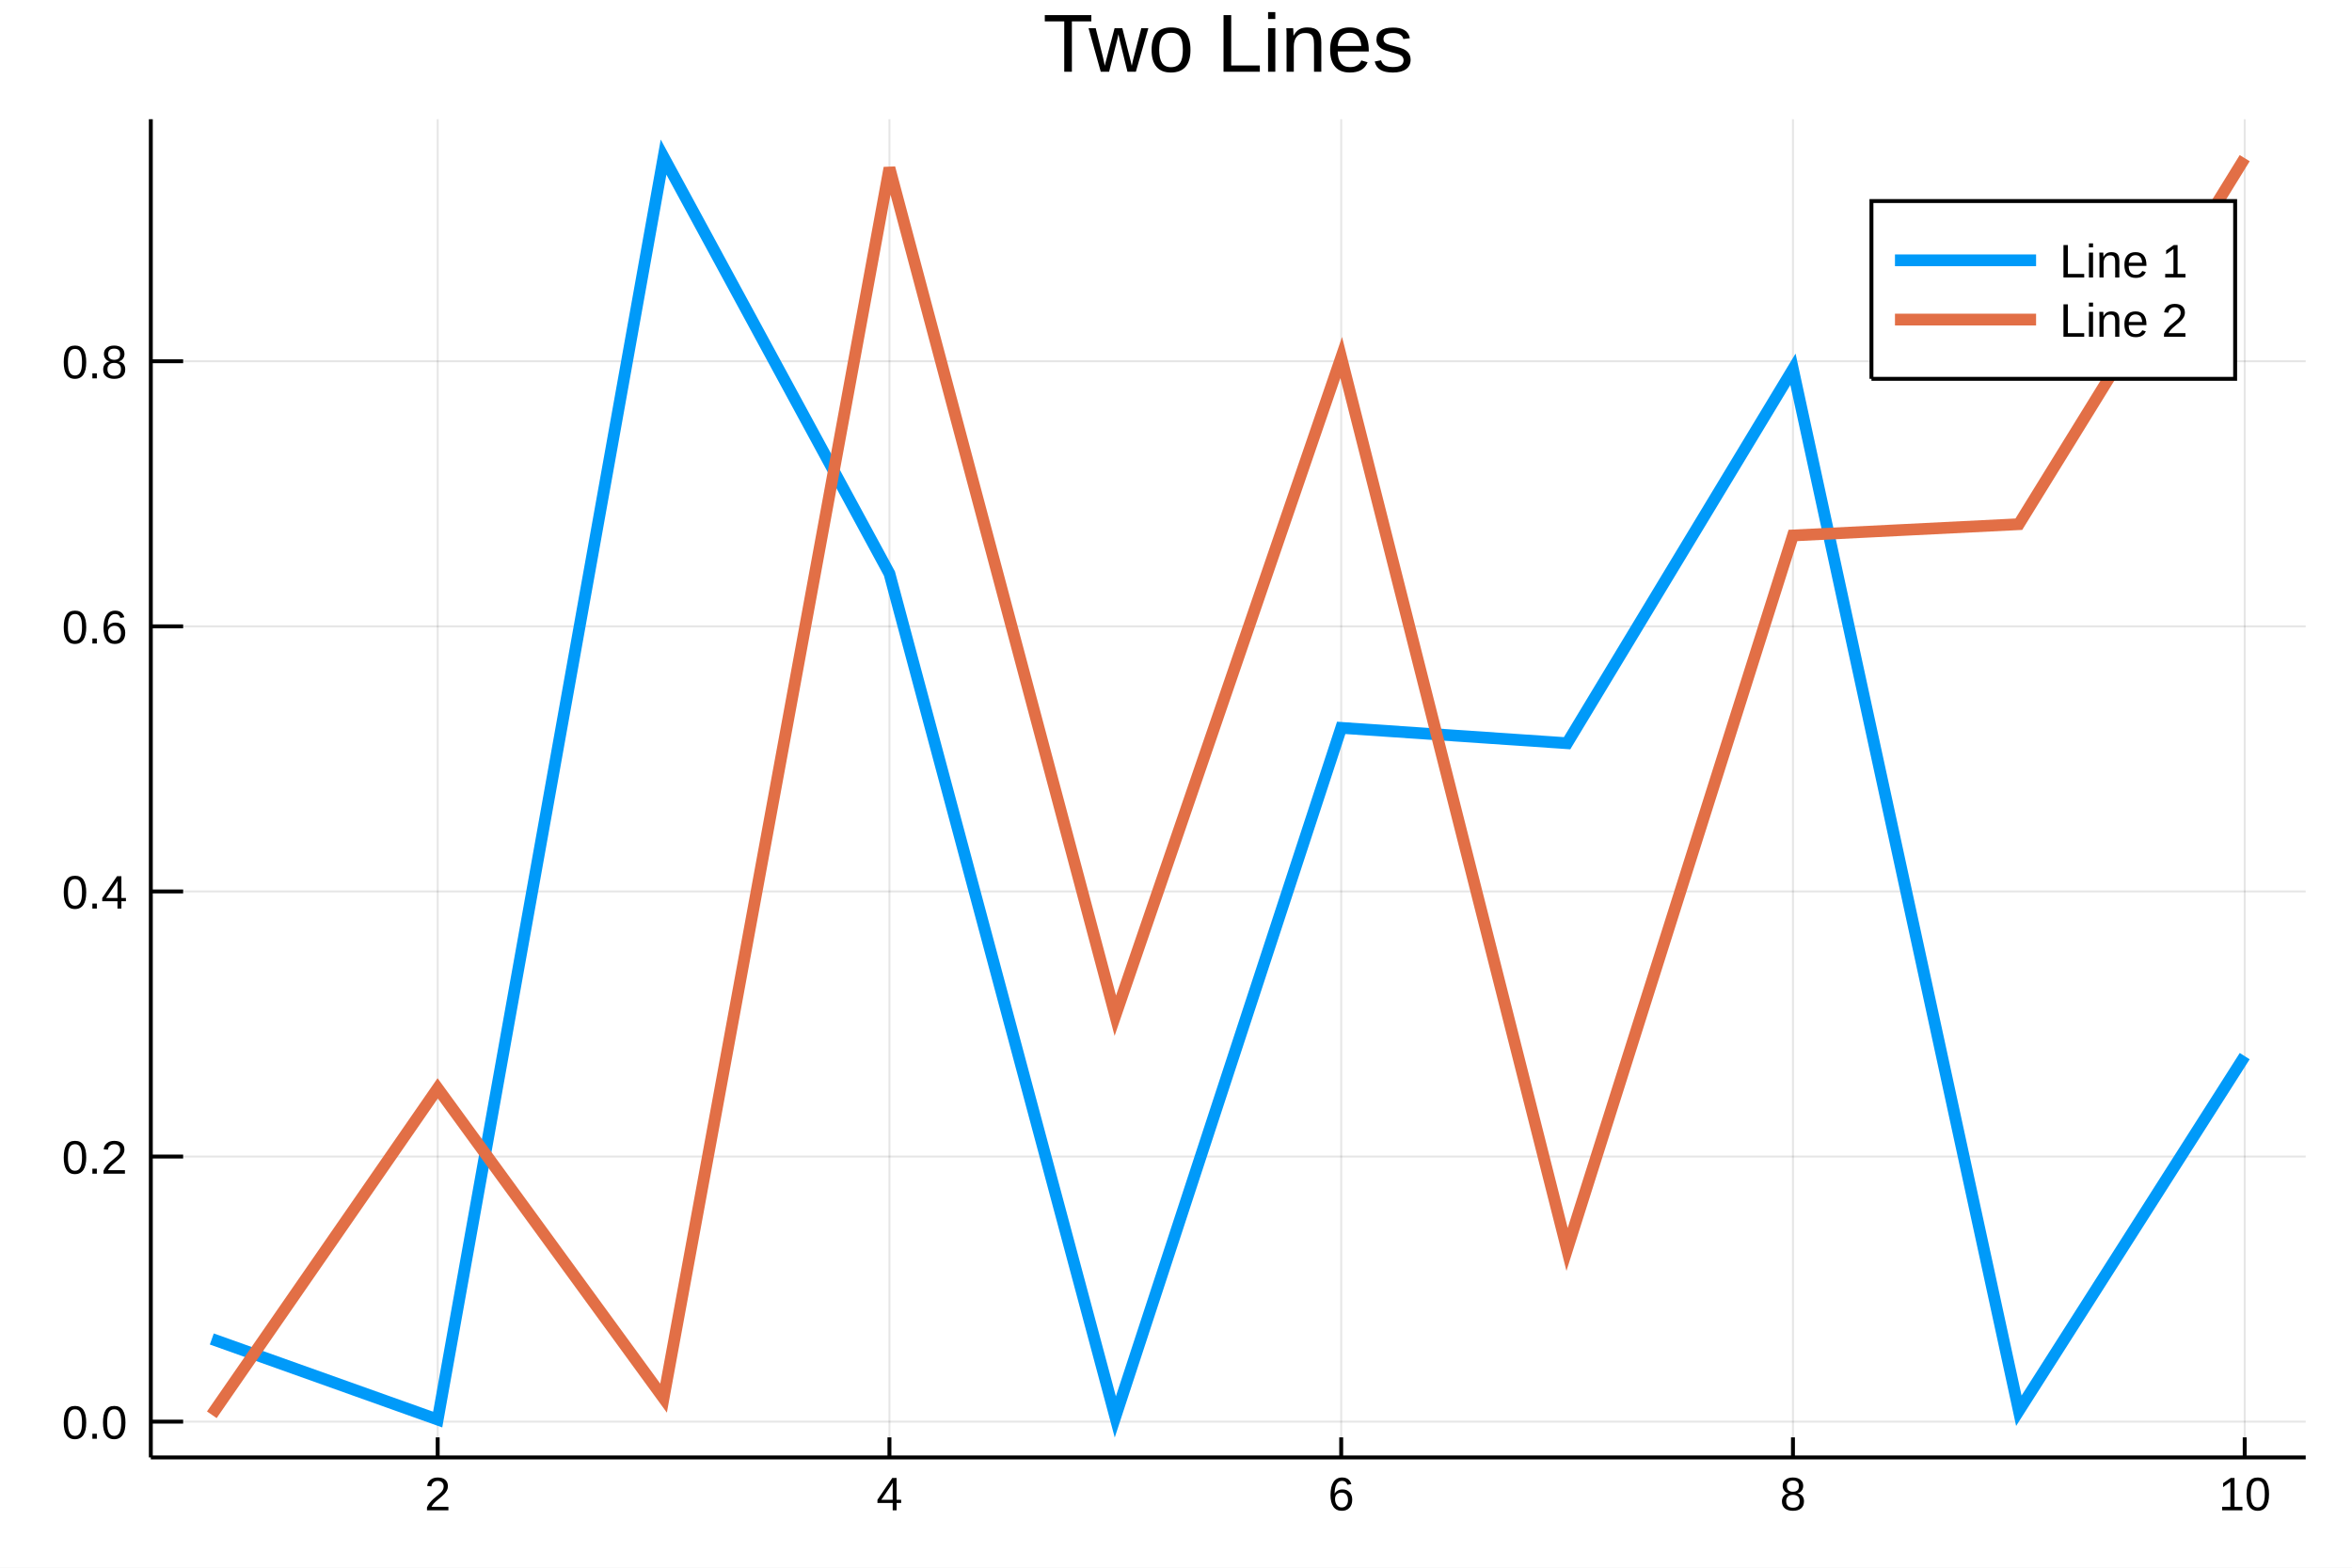
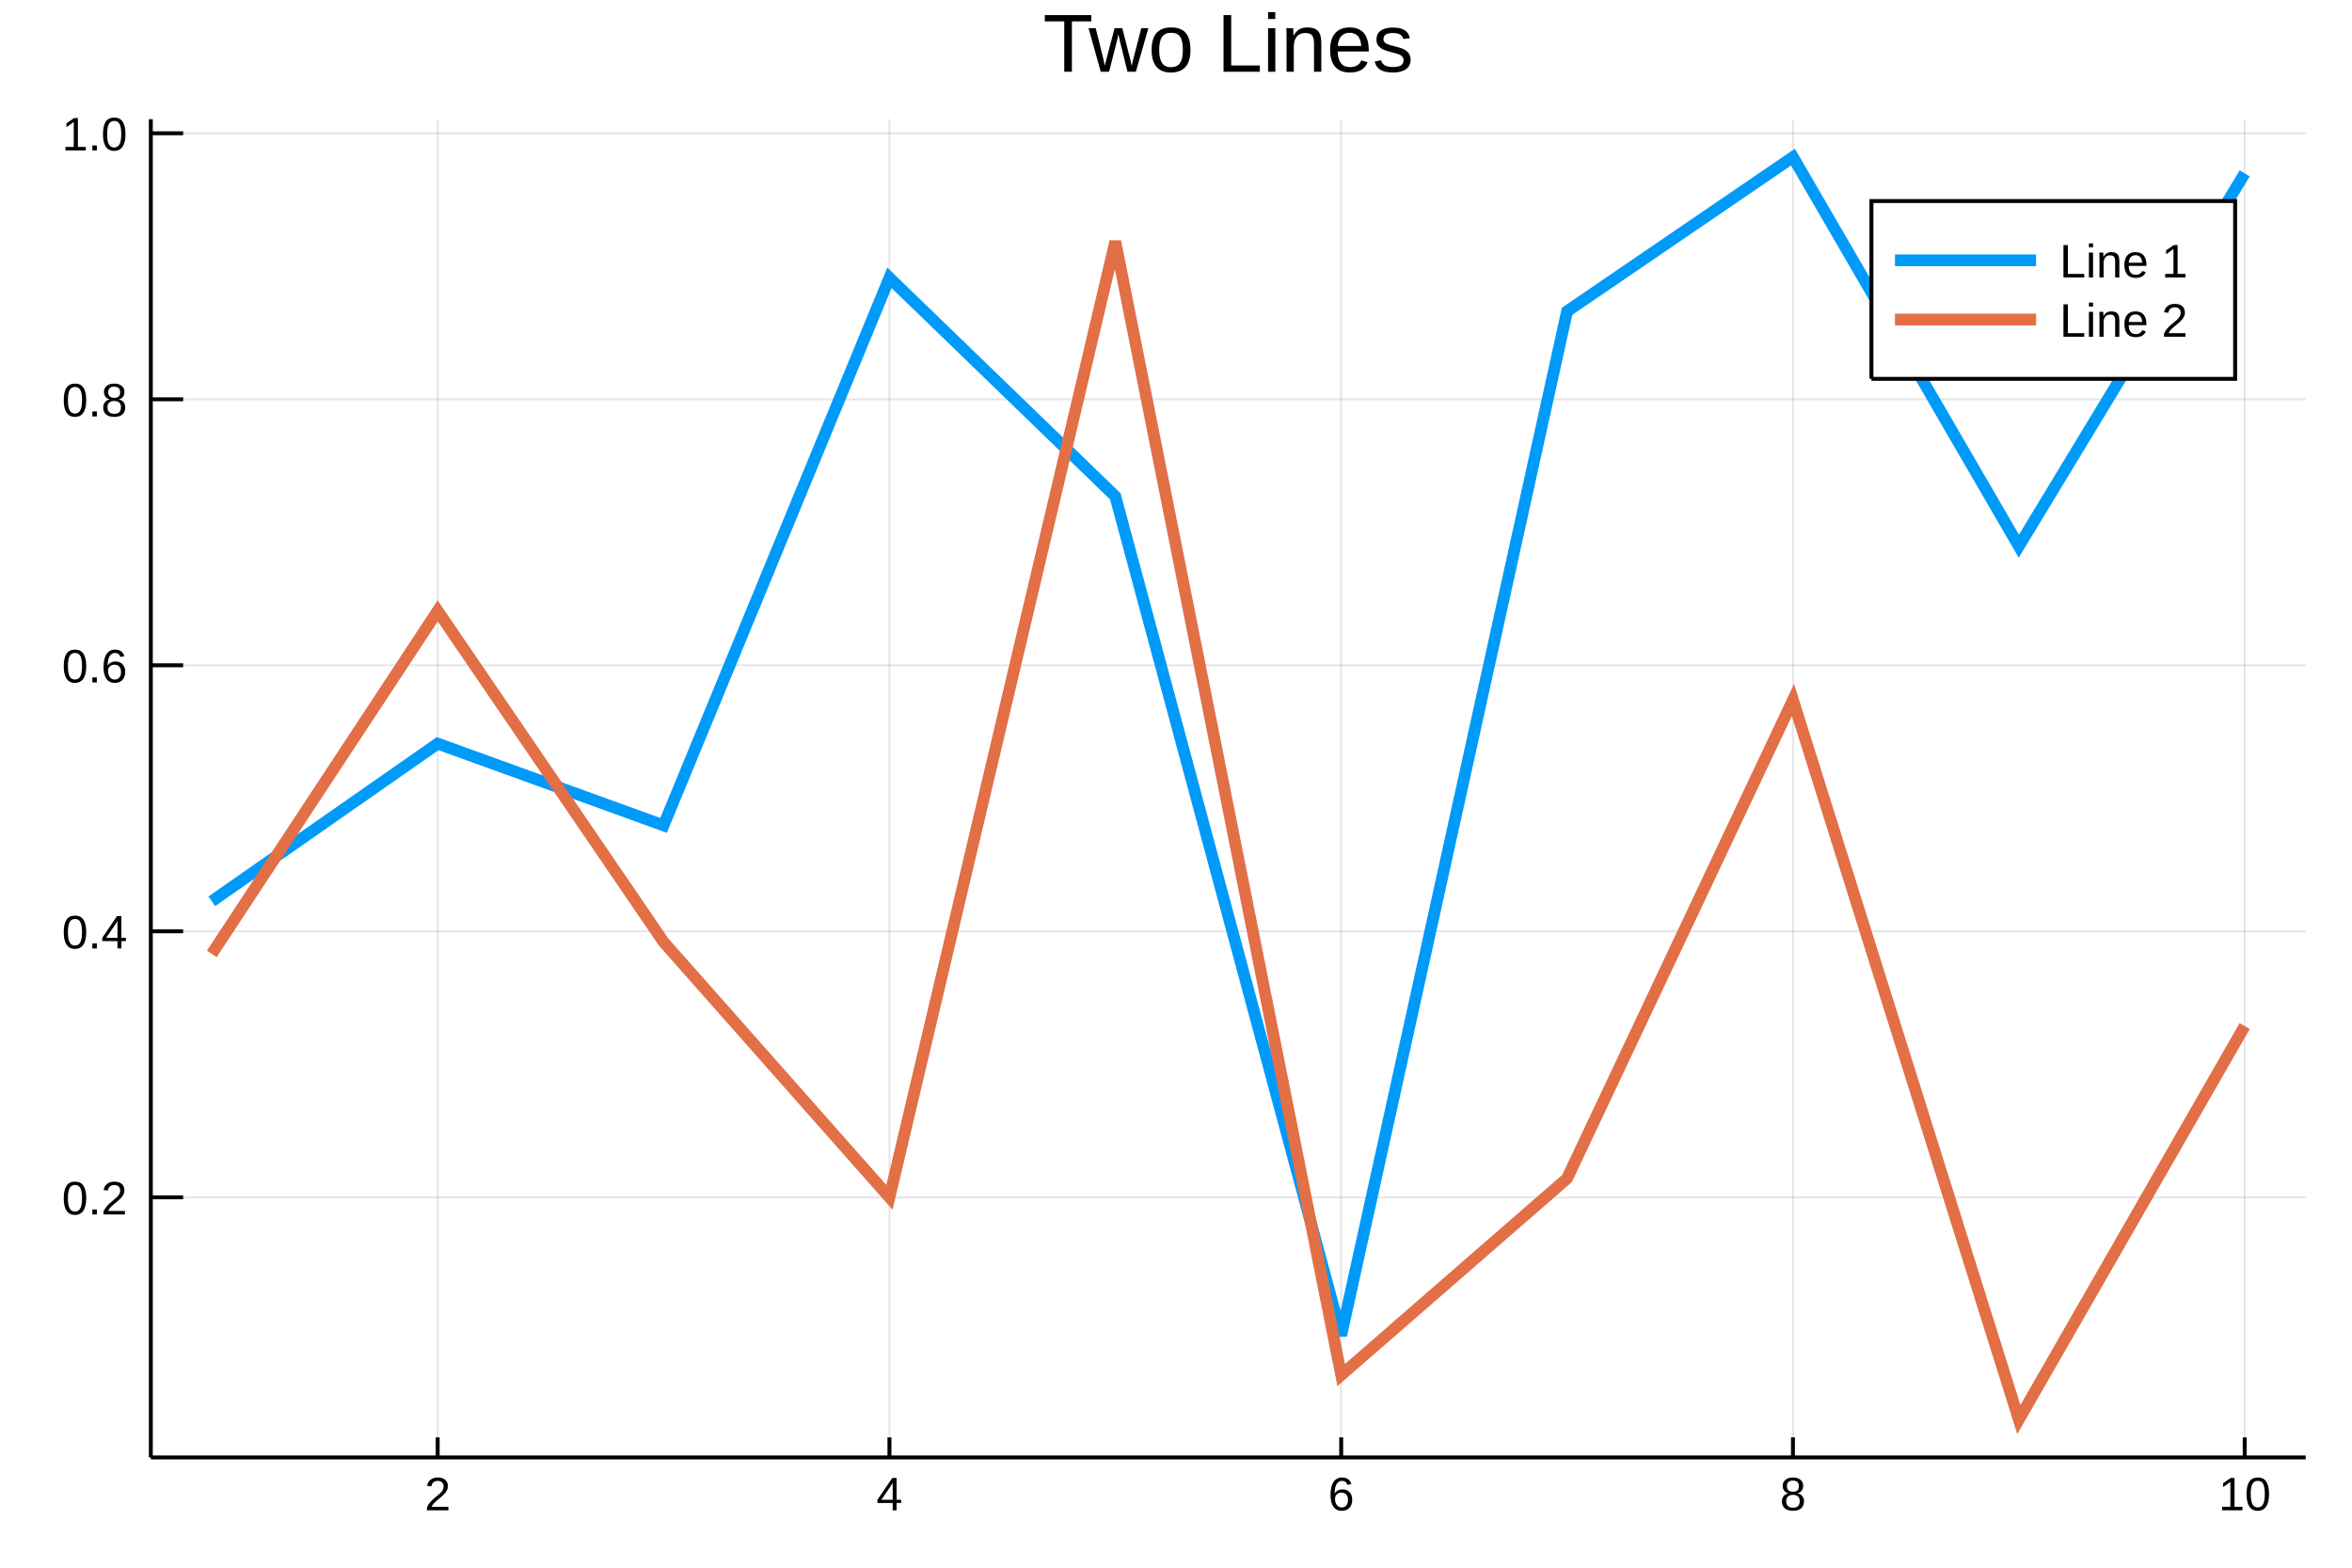
<svg xmlns="http://www.w3.org/2000/svg" width="600" height="400" viewBox="0 0 2400 1600">
  <defs>
-     <clipPath id="clip1200">
+     <clipPath id="clip1100">
      <rect x="0" y="0" width="2400" height="1600" />
    </clipPath>
  </defs>
-   <polygon clip-path="url(#clip1200)" points=" 0,1600 2400,1600 2400,0 0,0    " fill="#ffffff" fill-rule="evenodd" fill-opacity="1" />
+   <polygon clip-path="url(#clip1100)" points=" 0,1600 2400,1600 2400,0 0,0    " fill="#ffffff" fill-rule="evenodd" fill-opacity="1" />
  <defs>
-     <clipPath id="clip1201">
+     <clipPath id="clip1101">
      <rect x="480" y="0" width="1681" height="1600" />
    </clipPath>
  </defs>
-   <polygon clip-path="url(#clip1200)" points=" 153.898,1487.47 2352.76,1487.47 2352.76,121.675 153.898,121.675    " fill="#ffffff" fill-rule="evenodd" fill-opacity="1" />
+   <polygon clip-path="url(#clip1100)" points=" 153.898,1487.47 2352.76,1487.47 2352.76,121.675 153.898,121.675    " fill="#ffffff" fill-rule="evenodd" fill-opacity="1" />
  <defs>
-     <clipPath id="clip1202">
+     <clipPath id="clip1102">
      <rect x="153" y="121" width="2200" height="1367" />
    </clipPath>
  </defs>
-   <polyline clip-path="url(#clip1202)" style="stroke:#000000; stroke-width:2; stroke-opacity:0.1; fill:none" points="   446.618,1487.47 446.618,121.675    " />
-   <polyline clip-path="url(#clip1202)" style="stroke:#000000; stroke-width:2; stroke-opacity:0.1; fill:none" points="   907.595,1487.47 907.595,121.675    " />
-   <polyline clip-path="url(#clip1202)" style="stroke:#000000; stroke-width:2; stroke-opacity:0.1; fill:none" points="   1368.57,1487.47 1368.57,121.675    " />
-   <polyline clip-path="url(#clip1202)" style="stroke:#000000; stroke-width:2; stroke-opacity:0.1; fill:none" points="   1829.55,1487.47 1829.55,121.675    " />
-   <polyline clip-path="url(#clip1202)" style="stroke:#000000; stroke-width:2; stroke-opacity:0.1; fill:none" points="   2290.52,1487.47 2290.52,121.675    " />
-   <polyline clip-path="url(#clip1202)" style="stroke:#000000; stroke-width:2; stroke-opacity:0.1; fill:none" points="   153.898,1450.94 2352.76,1450.94    " />
-   <polyline clip-path="url(#clip1202)" style="stroke:#000000; stroke-width:2; stroke-opacity:0.1; fill:none" points="   153.898,1180.38 2352.76,1180.38    " />
-   <polyline clip-path="url(#clip1202)" style="stroke:#000000; stroke-width:2; stroke-opacity:0.1; fill:none" points="   153.898,909.82 2352.76,909.82    " />
-   <polyline clip-path="url(#clip1202)" style="stroke:#000000; stroke-width:2; stroke-opacity:0.1; fill:none" points="   153.898,639.259 2352.76,639.259    " />
-   <polyline clip-path="url(#clip1202)" style="stroke:#000000; stroke-width:2; stroke-opacity:0.1; fill:none" points="   153.898,368.698 2352.76,368.698    " />
-   <polyline clip-path="url(#clip1200)" style="stroke:#000000; stroke-width:4; stroke-opacity:1; fill:none" points="   153.898,1487.47 2352.76,1487.47    " />
-   <polyline clip-path="url(#clip1200)" style="stroke:#000000; stroke-width:4; stroke-opacity:1; fill:none" points="   153.898,1487.47 153.898,121.675    " />
-   <polyline clip-path="url(#clip1200)" style="stroke:#000000; stroke-width:4; stroke-opacity:1; fill:none" points="   446.618,1487.47 446.618,1466.99    " />
-   <polyline clip-path="url(#clip1200)" style="stroke:#000000; stroke-width:4; stroke-opacity:1; fill:none" points="   907.595,1487.47 907.595,1466.99    " />
-   <polyline clip-path="url(#clip1200)" style="stroke:#000000; stroke-width:4; stroke-opacity:1; fill:none" points="   1368.57,1487.47 1368.57,1466.99    " />
-   <polyline clip-path="url(#clip1200)" style="stroke:#000000; stroke-width:4; stroke-opacity:1; fill:none" points="   1829.55,1487.47 1829.55,1466.99    " />
-   <polyline clip-path="url(#clip1200)" style="stroke:#000000; stroke-width:4; stroke-opacity:1; fill:none" points="   2290.52,1487.47 2290.52,1466.99    " />
-   <polyline clip-path="url(#clip1200)" style="stroke:#000000; stroke-width:4; stroke-opacity:1; fill:none" points="   153.898,1450.94 186.881,1450.94    " />
-   <polyline clip-path="url(#clip1200)" style="stroke:#000000; stroke-width:4; stroke-opacity:1; fill:none" points="   153.898,1180.38 186.881,1180.38    " />
-   <polyline clip-path="url(#clip1200)" style="stroke:#000000; stroke-width:4; stroke-opacity:1; fill:none" points="   153.898,909.82 186.881,909.82    " />
-   <polyline clip-path="url(#clip1200)" style="stroke:#000000; stroke-width:4; stroke-opacity:1; fill:none" points="   153.898,639.259 186.881,639.259    " />
-   <polyline clip-path="url(#clip1200)" style="stroke:#000000; stroke-width:4; stroke-opacity:1; fill:none" points="   153.898,368.698 186.881,368.698    " />
-   <g clip-path="url(#clip1200)">
+   <polyline clip-path="url(#clip1102)" style="stroke:#000000; stroke-width:2; stroke-opacity:0.1; fill:none" points="   446.618,1487.47 446.618,121.675    " />
+   <polyline clip-path="url(#clip1102)" style="stroke:#000000; stroke-width:2; stroke-opacity:0.1; fill:none" points="   907.595,1487.47 907.595,121.675    " />
+   <polyline clip-path="url(#clip1102)" style="stroke:#000000; stroke-width:2; stroke-opacity:0.1; fill:none" points="   1368.57,1487.47 1368.57,121.675    " />
+   <polyline clip-path="url(#clip1102)" style="stroke:#000000; stroke-width:2; stroke-opacity:0.1; fill:none" points="   1829.55,1487.47 1829.55,121.675    " />
+   <polyline clip-path="url(#clip1102)" style="stroke:#000000; stroke-width:2; stroke-opacity:0.1; fill:none" points="   2290.52,1487.47 2290.52,121.675    " />
+   <polyline clip-path="url(#clip1102)" style="stroke:#000000; stroke-width:2; stroke-opacity:0.1; fill:none" points="   153.898,1222 2352.76,1222    " />
+   <polyline clip-path="url(#clip1102)" style="stroke:#000000; stroke-width:2; stroke-opacity:0.1; fill:none" points="   153.898,950.508 2352.76,950.508    " />
+   <polyline clip-path="url(#clip1102)" style="stroke:#000000; stroke-width:2; stroke-opacity:0.1; fill:none" points="   153.898,679.015 2352.76,679.015    " />
+   <polyline clip-path="url(#clip1102)" style="stroke:#000000; stroke-width:2; stroke-opacity:0.1; fill:none" points="   153.898,407.521 2352.76,407.521    " />
+   <polyline clip-path="url(#clip1102)" style="stroke:#000000; stroke-width:2; stroke-opacity:0.1; fill:none" points="   153.898,136.027 2352.76,136.027    " />
+   <polyline clip-path="url(#clip1100)" style="stroke:#000000; stroke-width:4; stroke-opacity:1; fill:none" points="   153.898,1487.47 2352.76,1487.47    " />
+   <polyline clip-path="url(#clip1100)" style="stroke:#000000; stroke-width:4; stroke-opacity:1; fill:none" points="   153.898,1487.47 153.898,121.675    " />
+   <polyline clip-path="url(#clip1100)" style="stroke:#000000; stroke-width:4; stroke-opacity:1; fill:none" points="   446.618,1487.47 446.618,1466.99    " />
+   <polyline clip-path="url(#clip1100)" style="stroke:#000000; stroke-width:4; stroke-opacity:1; fill:none" points="   907.595,1487.47 907.595,1466.99    " />
+   <polyline clip-path="url(#clip1100)" style="stroke:#000000; stroke-width:4; stroke-opacity:1; fill:none" points="   1368.57,1487.47 1368.57,1466.99    " />
+   <polyline clip-path="url(#clip1100)" style="stroke:#000000; stroke-width:4; stroke-opacity:1; fill:none" points="   1829.55,1487.47 1829.55,1466.99    " />
+   <polyline clip-path="url(#clip1100)" style="stroke:#000000; stroke-width:4; stroke-opacity:1; fill:none" points="   2290.52,1487.47 2290.52,1466.99    " />
+   <polyline clip-path="url(#clip1100)" style="stroke:#000000; stroke-width:4; stroke-opacity:1; fill:none" points="   153.898,1222 186.881,1222    " />
+   <polyline clip-path="url(#clip1100)" style="stroke:#000000; stroke-width:4; stroke-opacity:1; fill:none" points="   153.898,950.508 186.881,950.508    " />
+   <polyline clip-path="url(#clip1100)" style="stroke:#000000; stroke-width:4; stroke-opacity:1; fill:none" points="   153.898,679.015 186.881,679.015    " />
+   <polyline clip-path="url(#clip1100)" style="stroke:#000000; stroke-width:4; stroke-opacity:1; fill:none" points="   153.898,407.521 186.881,407.521    " />
+   <polyline clip-path="url(#clip1100)" style="stroke:#000000; stroke-width:4; stroke-opacity:1; fill:none" points="   153.898,136.027 186.881,136.027    " />
+   <g clip-path="url(#clip1100)">
    <text style="fill:#000000; fill-opacity:1; font-family:Arial,Helvetica Neue,Helvetica,sans-serif; font-size:48px; text-anchor:middle;" transform="rotate(0, 446.618, 1541.47)" x="446.618" y="1541.47">2</text>
  </g>
-   <g clip-path="url(#clip1200)">
+   <g clip-path="url(#clip1100)">
    <text style="fill:#000000; fill-opacity:1; font-family:Arial,Helvetica Neue,Helvetica,sans-serif; font-size:48px; text-anchor:middle;" transform="rotate(0, 907.595, 1541.47)" x="907.595" y="1541.47">4</text>
  </g>
-   <g clip-path="url(#clip1200)">
+   <g clip-path="url(#clip1100)">
    <text style="fill:#000000; fill-opacity:1; font-family:Arial,Helvetica Neue,Helvetica,sans-serif; font-size:48px; text-anchor:middle;" transform="rotate(0, 1368.57, 1541.47)" x="1368.57" y="1541.47">6</text>
  </g>
-   <g clip-path="url(#clip1200)">
+   <g clip-path="url(#clip1100)">
    <text style="fill:#000000; fill-opacity:1; font-family:Arial,Helvetica Neue,Helvetica,sans-serif; font-size:48px; text-anchor:middle;" transform="rotate(0, 1829.55, 1541.47)" x="1829.55" y="1541.47">8</text>
  </g>
-   <g clip-path="url(#clip1200)">
+   <g clip-path="url(#clip1100)">
    <text style="fill:#000000; fill-opacity:1; font-family:Arial,Helvetica Neue,Helvetica,sans-serif; font-size:48px; text-anchor:middle;" transform="rotate(0, 2290.52, 1541.47)" x="2290.52" y="1541.47">10</text>
  </g>
-   <g clip-path="url(#clip1200)">
-     <text style="fill:#000000; fill-opacity:1; font-family:Arial,Helvetica Neue,Helvetica,sans-serif; font-size:48px; text-anchor:end;" transform="rotate(0, 129.898, 1468.44)" x="129.898" y="1468.44">0.0</text>
+   <g clip-path="url(#clip1100)">
+     <text style="fill:#000000; fill-opacity:1; font-family:Arial,Helvetica Neue,Helvetica,sans-serif; font-size:48px; text-anchor:end;" transform="rotate(0, 129.898, 1239.5)" x="129.898" y="1239.5">0.2</text>
  </g>
-   <g clip-path="url(#clip1200)">
-     <text style="fill:#000000; fill-opacity:1; font-family:Arial,Helvetica Neue,Helvetica,sans-serif; font-size:48px; text-anchor:end;" transform="rotate(0, 129.898, 1197.88)" x="129.898" y="1197.88">0.2</text>
+   <g clip-path="url(#clip1100)">
+     <text style="fill:#000000; fill-opacity:1; font-family:Arial,Helvetica Neue,Helvetica,sans-serif; font-size:48px; text-anchor:end;" transform="rotate(0, 129.898, 968.008)" x="129.898" y="968.008">0.4</text>
  </g>
-   <g clip-path="url(#clip1200)">
-     <text style="fill:#000000; fill-opacity:1; font-family:Arial,Helvetica Neue,Helvetica,sans-serif; font-size:48px; text-anchor:end;" transform="rotate(0, 129.898, 927.32)" x="129.898" y="927.32">0.4</text>
+   <g clip-path="url(#clip1100)">
+     <text style="fill:#000000; fill-opacity:1; font-family:Arial,Helvetica Neue,Helvetica,sans-serif; font-size:48px; text-anchor:end;" transform="rotate(0, 129.898, 696.515)" x="129.898" y="696.515">0.6</text>
  </g>
-   <g clip-path="url(#clip1200)">
-     <text style="fill:#000000; fill-opacity:1; font-family:Arial,Helvetica Neue,Helvetica,sans-serif; font-size:48px; text-anchor:end;" transform="rotate(0, 129.898, 656.759)" x="129.898" y="656.759">0.6</text>
+   <g clip-path="url(#clip1100)">
+     <text style="fill:#000000; fill-opacity:1; font-family:Arial,Helvetica Neue,Helvetica,sans-serif; font-size:48px; text-anchor:end;" transform="rotate(0, 129.898, 425.021)" x="129.898" y="425.021">0.8</text>
  </g>
-   <g clip-path="url(#clip1200)">
-     <text style="fill:#000000; fill-opacity:1; font-family:Arial,Helvetica Neue,Helvetica,sans-serif; font-size:48px; text-anchor:end;" transform="rotate(0, 129.898, 386.198)" x="129.898" y="386.198">0.8</text>
+   <g clip-path="url(#clip1100)">
+     <text style="fill:#000000; fill-opacity:1; font-family:Arial,Helvetica Neue,Helvetica,sans-serif; font-size:48px; text-anchor:end;" transform="rotate(0, 129.898, 153.527)" x="129.898" y="153.527">1.0</text>
  </g>
-   <g clip-path="url(#clip1200)">
+   <g clip-path="url(#clip1100)">
    <text style="fill:#000000; fill-opacity:1; font-family:Arial,Helvetica Neue,Helvetica,sans-serif; font-size:84px; text-anchor:middle;" transform="rotate(0, 1253.33, 73.2)" x="1253.33" y="73.2">Two Lines</text>
  </g>
-   <polyline clip-path="url(#clip1202)" style="stroke:#009af9; stroke-width:12; stroke-opacity:1; fill:none" points="   216.13,1366.59 446.618,1448.82 677.106,160.33 907.595,585.442 1138.08,1446.12 1368.57,742.869 1599.06,758.54 1829.55,376.874 2060.04,1439.82 2290.52,1077.91       " />
-   <polyline clip-path="url(#clip1202)" style="stroke:#e26f46; stroke-width:12; stroke-opacity:1; fill:none" points="   216.13,1443.93 446.618,1110.77 677.106,1426.96 907.595,171.379 1138.08,1036.62 1368.57,364.899 1599.06,1275.19 1829.55,546.486 2060.04,534.998 2290.52,161.409       " />
-   <polygon clip-path="url(#clip1200)" points=" 1909.64,386.635 2280.76,386.635 2280.76,205.195 1909.64,205.195    " fill="#ffffff" fill-rule="evenodd" fill-opacity="1" />
-   <polyline clip-path="url(#clip1200)" style="stroke:#000000; stroke-width:4; stroke-opacity:1; fill:none" points="   1909.64,386.635 2280.76,386.635 2280.76,205.195 1909.64,205.195 1909.64,386.635    " />
-   <polyline clip-path="url(#clip1200)" style="stroke:#009af9; stroke-width:12; stroke-opacity:1; fill:none" points="   1933.64,265.675 2077.64,265.675    " />
-   <g clip-path="url(#clip1200)">
+   <polyline clip-path="url(#clip1102)" style="stroke:#009af9; stroke-width:12; stroke-opacity:1; fill:none" points="   216.13,919.854 446.618,758.936 677.106,842.403 907.595,283.55 1138.08,506.568 1368.57,1362.91 1599.06,317.71 1829.55,160.33 2060.04,557.444 2290.52,176.926       " />
+   <polyline clip-path="url(#clip1102)" style="stroke:#e26f46; stroke-width:12; stroke-opacity:1; fill:none" points="   216.13,973.535 446.618,623.476 677.106,961.387 907.595,1222.02 1138.08,246.501 1368.57,1403.37 1599.06,1202.73 1829.55,714.399 2060.04,1448.82 2290.52,1047.2       " />
+   <polygon clip-path="url(#clip1100)" points=" 1909.64,386.635 2280.76,386.635 2280.76,205.195 1909.64,205.195    " fill="#ffffff" fill-rule="evenodd" fill-opacity="1" />
+   <polyline clip-path="url(#clip1100)" style="stroke:#000000; stroke-width:4; stroke-opacity:1; fill:none" points="   1909.64,386.635 2280.76,386.635 2280.76,205.195 1909.64,205.195 1909.64,386.635    " />
+   <polyline clip-path="url(#clip1100)" style="stroke:#009af9; stroke-width:12; stroke-opacity:1; fill:none" points="   1933.64,265.675 2077.64,265.675    " />
+   <g clip-path="url(#clip1100)">
    <text style="fill:#000000; fill-opacity:1; font-family:Arial,Helvetica Neue,Helvetica,sans-serif; font-size:48px; text-anchor:start;" transform="rotate(0, 2101.64, 283.175)" x="2101.64" y="283.175">Line 1</text>
  </g>
-   <polyline clip-path="url(#clip1200)" style="stroke:#e26f46; stroke-width:12; stroke-opacity:1; fill:none" points="   1933.64,326.155 2077.64,326.155    " />
-   <g clip-path="url(#clip1200)">
+   <polyline clip-path="url(#clip1100)" style="stroke:#e26f46; stroke-width:12; stroke-opacity:1; fill:none" points="   1933.64,326.155 2077.64,326.155    " />
+   <g clip-path="url(#clip1100)">
    <text style="fill:#000000; fill-opacity:1; font-family:Arial,Helvetica Neue,Helvetica,sans-serif; font-size:48px; text-anchor:start;" transform="rotate(0, 2101.64, 343.655)" x="2101.64" y="343.655">Line 2</text>
  </g>
</svg>
